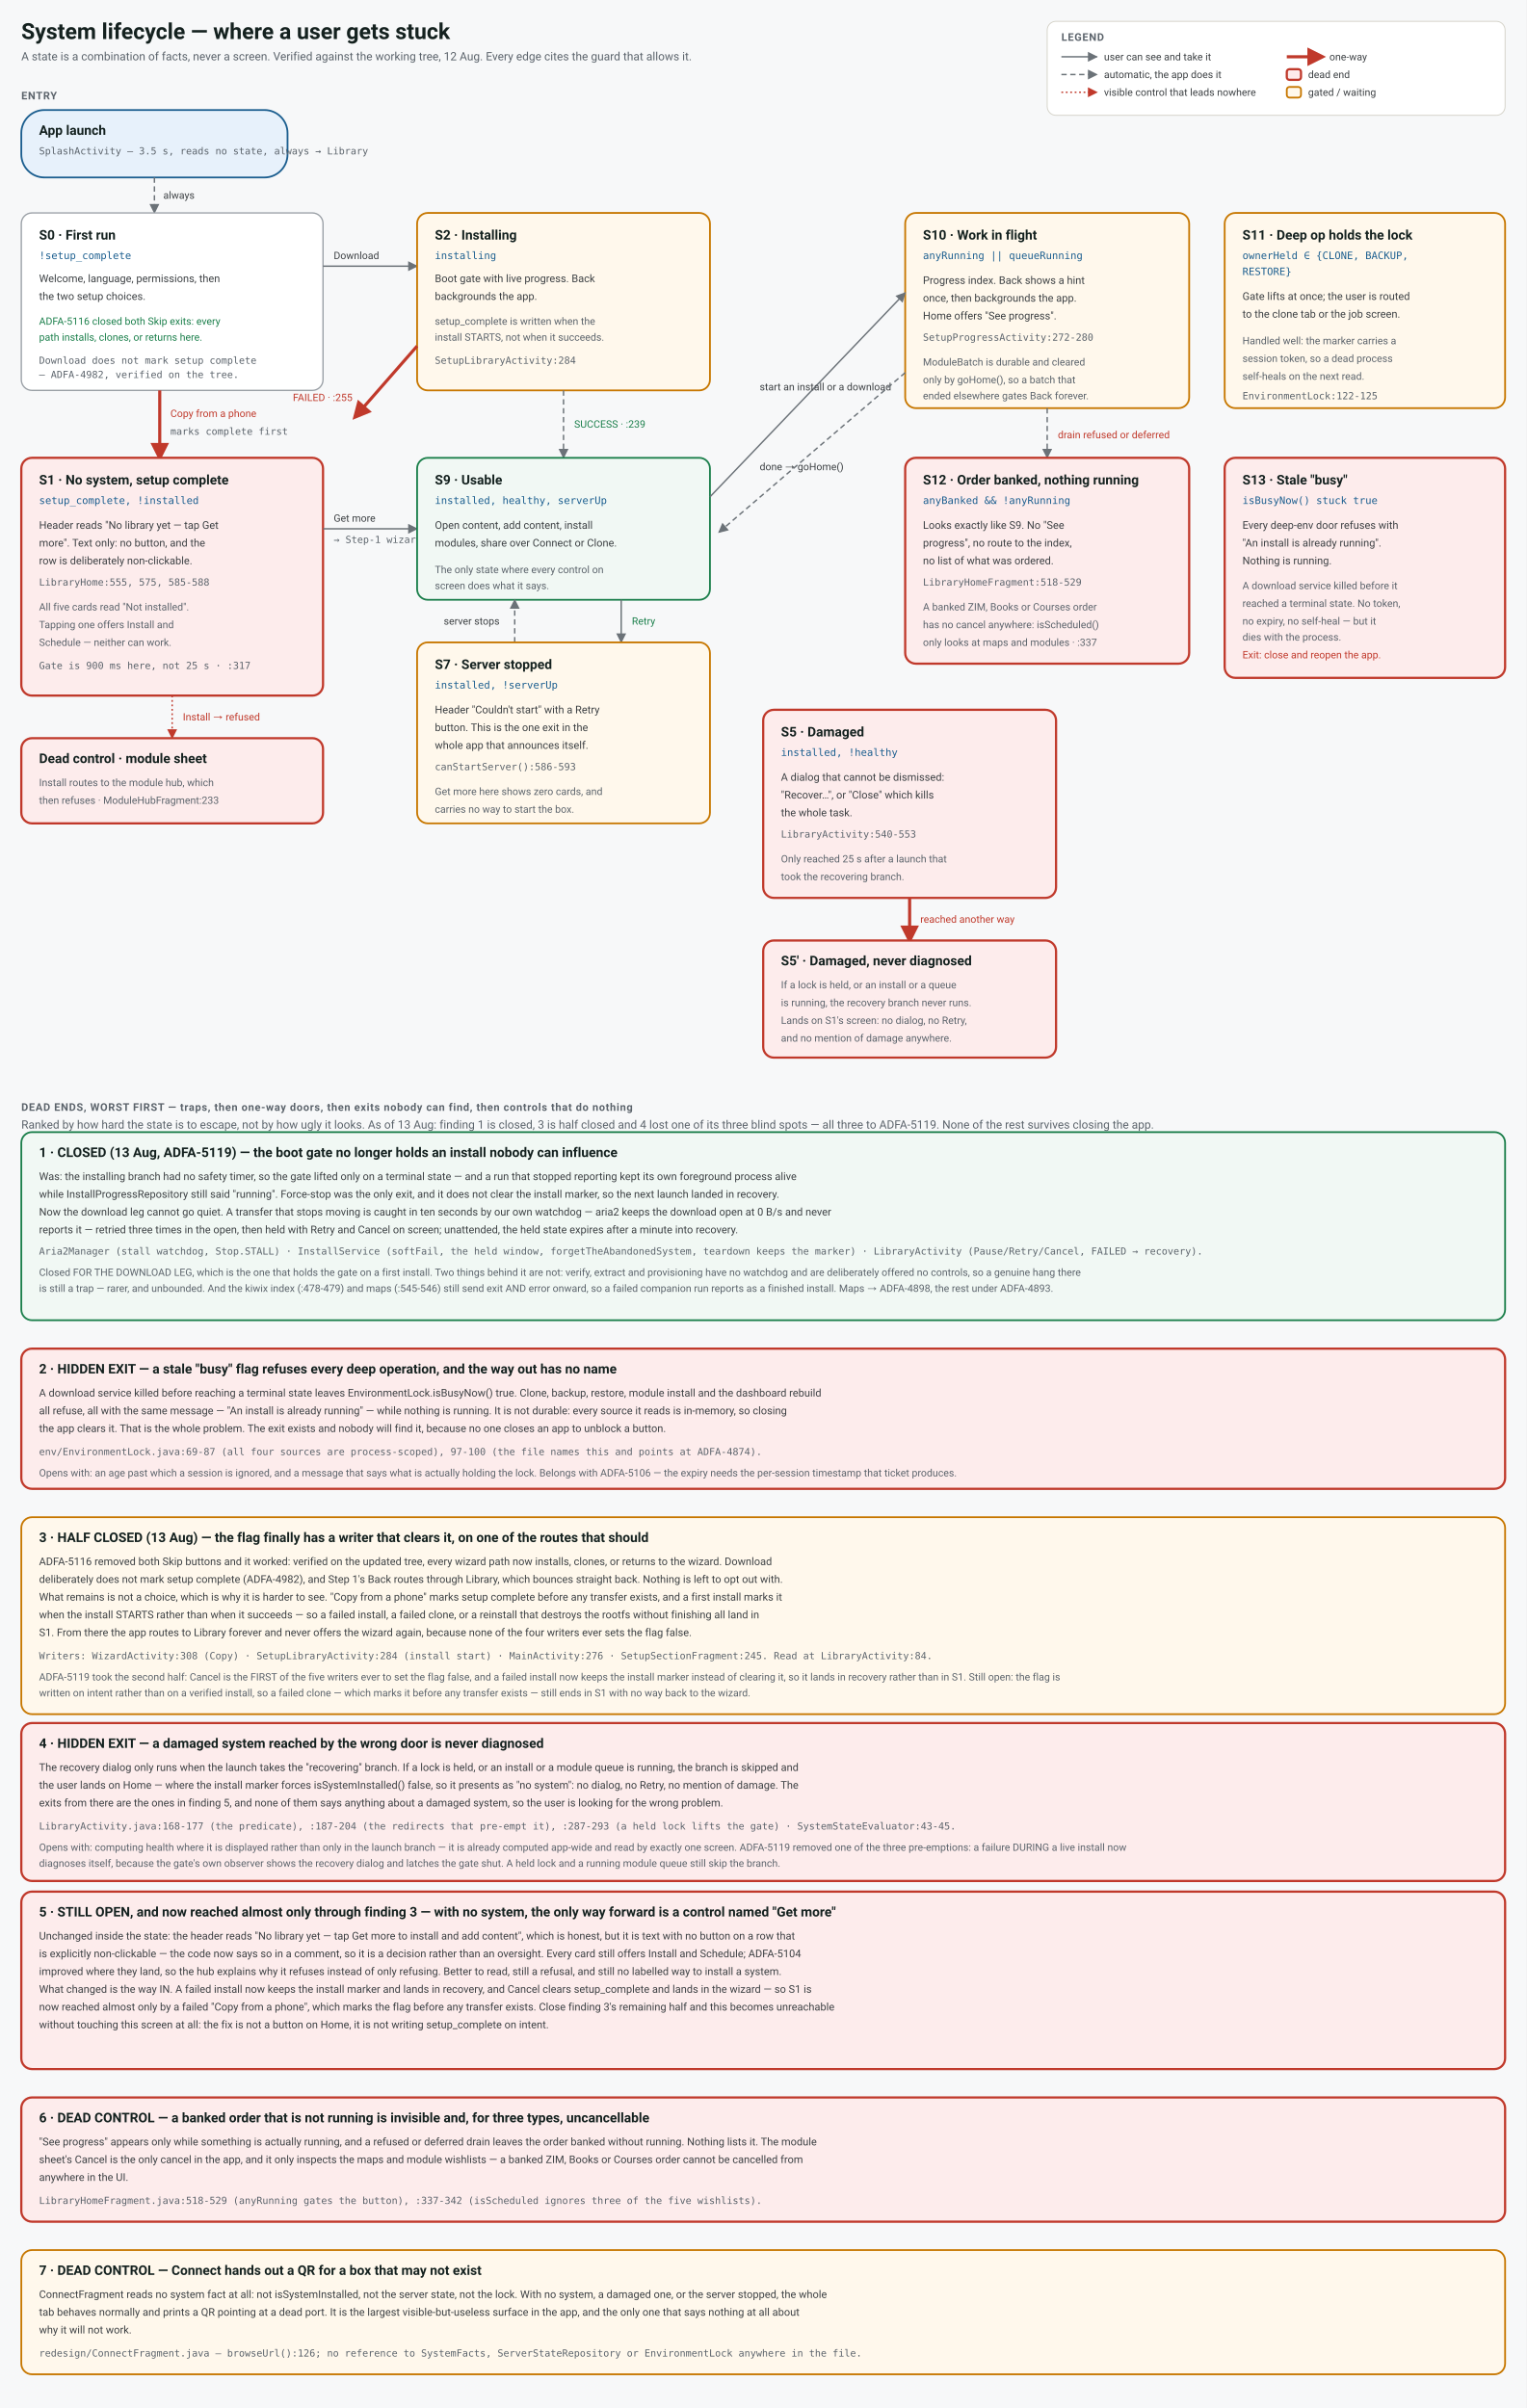
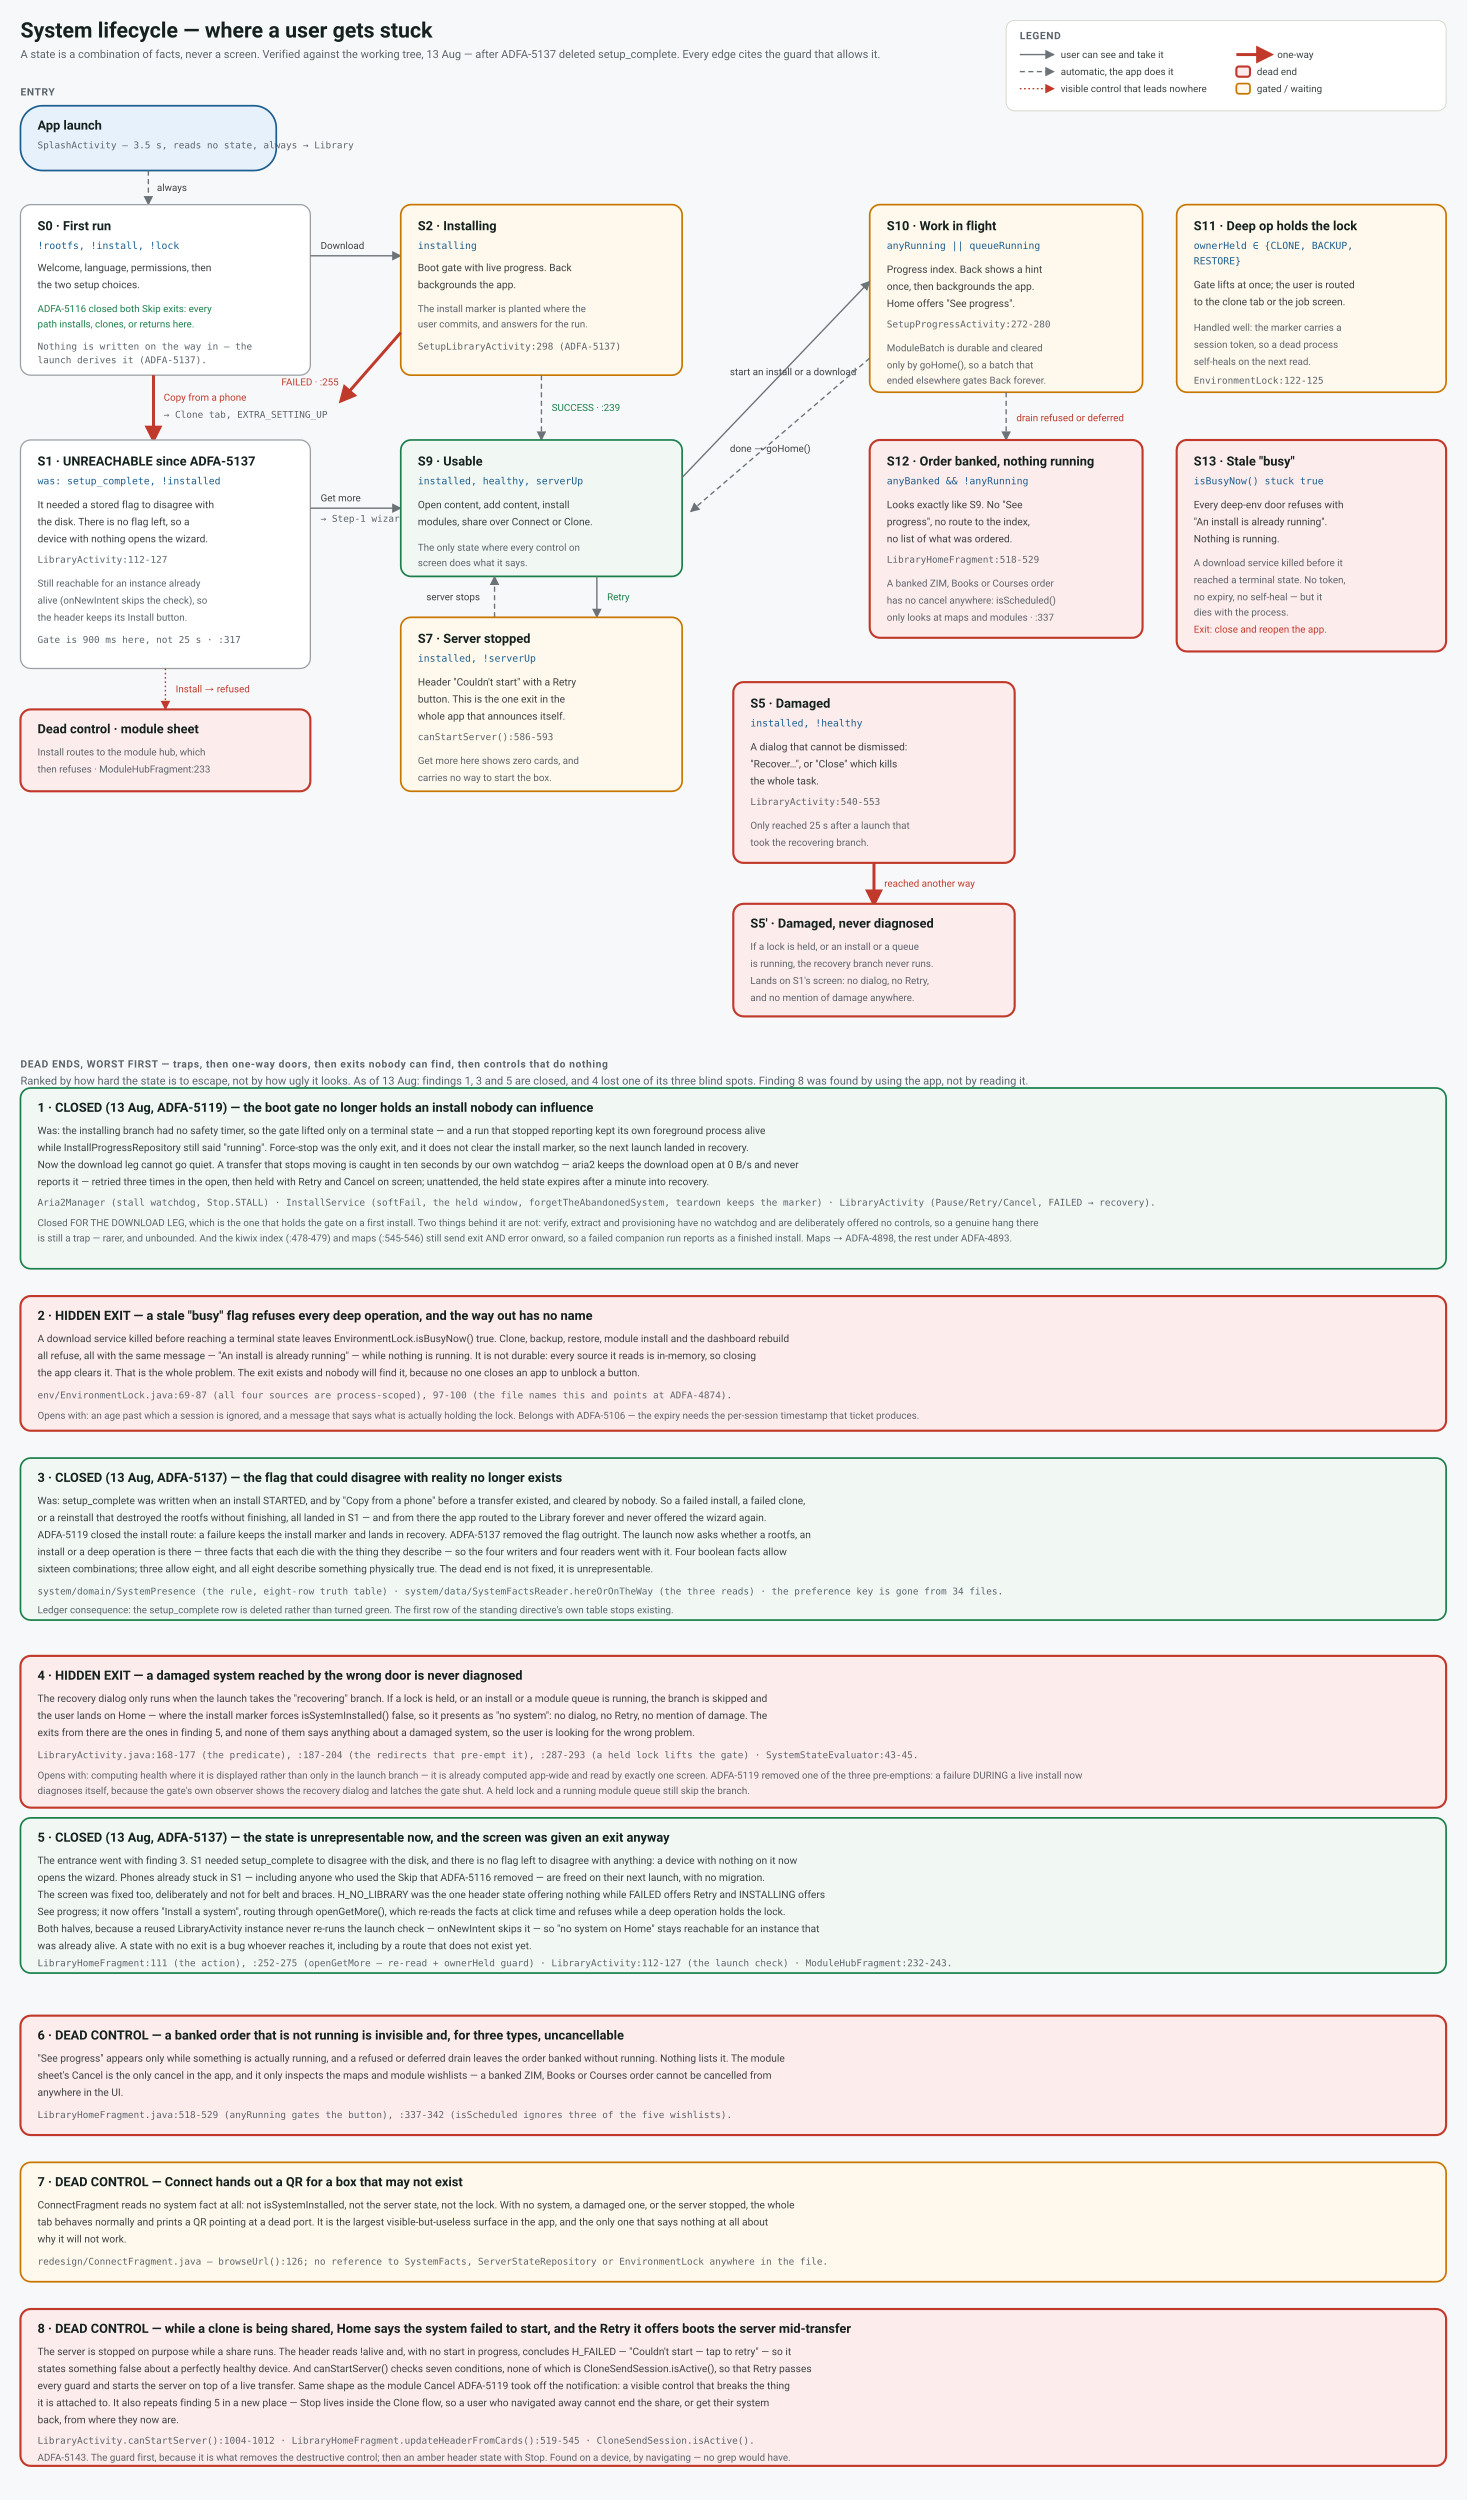
- <svg xmlns="http://www.w3.org/2000/svg" viewBox="0 0 1720 2714" width="1720" height="2714" font-family="Segoe UI, Roboto, Helvetica, Arial, sans-serif">
+ <svg xmlns="http://www.w3.org/2000/svg" viewBox="0 0 1720 2932" width="1720" height="2932" font-family="Segoe UI, Roboto, Helvetica, Arial, sans-serif">
  <style>
  .bg     { fill: #F7F8F9; }
  .st     { fill: #FFFFFF; stroke: #9AA0A6; stroke-width: 1.5; }
  .st-ok  { fill: #F1F8F4; stroke: #1B7F4B; stroke-width: 2; }
  .st-bad { fill: #FDECEC; stroke: #C0392B; stroke-width: 2.5; }
  .st-warn{ fill: #FFF8EC; stroke: #C77700; stroke-width: 2; }
  .entry  { fill: #E7F1FB; stroke: #1B5E8F; stroke-width: 2; }
  .h1     { font-size: 25px; font-weight: 600; fill: #14211F; }
  .h2     { font-size: 15px; font-weight: 600; fill: #14211F; }
  .h3     { font-size: 12px; font-weight: 600; fill: #5B636B; letter-spacing: .06em; }
  .facts  { font-size: 11.5px; fill: #1B5E8F; font-family: Consolas, monospace; }
  .can    { font-size: 12px; fill: #3C4043; }
  .note   { font-size: 11.5px; fill: #5B636B; }
  .code   { font-size: 11px; fill: #5B636B; font-family: Consolas, monospace; }
  .lbl    { font-size: 11.5px; fill: #3C4043; }
  .lblg   { font-size: 11.5px; fill: #1B7F4B; }
  .lblr   { font-size: 11.5px; fill: #C0392B; }
  .sub    { font-size: 13px; fill: #5B636B; }
  .e      { fill: none; stroke: #6B7278; stroke-width: 1.6; }
  .e-auto { fill: none; stroke: #6B7278; stroke-width: 1.6; stroke-dasharray: 6 4; }
  .e-dead { fill: none; stroke: #C0392B; stroke-width: 1.6; stroke-dasharray: 2 3; }
  .e-one  { fill: none; stroke: #C0392B; stroke-width: 3.5; }
</style>
  <defs>
    <marker id="a" viewBox="0 0 10 10" refX="9" refY="5" markerWidth="7" markerHeight="7" orient="auto-start-reverse">
      <path d="M0,0 L10,5 L0,10 z" fill="#6B7278" />
    </marker>
    <marker id="ar" viewBox="0 0 10 10" refX="9" refY="5" markerWidth="7" markerHeight="7" orient="auto-start-reverse">
      <path d="M0,0 L10,5 L0,10 z" fill="#C0392B" />
    </marker>
    <marker id="aw" viewBox="0 0 10 10" refX="8" refY="5" markerWidth="6" markerHeight="6" orient="auto-start-reverse">
      <path d="M0,0 L10,5 L0,10 z" fill="#C0392B" />
    </marker>
  </defs>
-   <rect class="bg" x="0" y="0" width="1720" height="2714" />
+   <rect class="bg" x="0" y="0" width="1720" height="2932" />
  <text class="h1" x="24" y="44">System lifecycle — where a user gets stuck</text>
-   <text class="sub" x="24" y="68">A state is a combination of facts, never a screen. Verified against the working tree, 12 Aug. Every edge cites the guard that allows it.</text>
+   <text class="sub" x="24" y="68">A state is a combination of facts, never a screen. Verified against the working tree, 13 Aug — after ADFA-5137 deleted setup_complete. Every edge cites the guard that allows it.</text>
  <rect x="1180" y="24" width="516" height="106" rx="10" fill="#FFFFFF" stroke="#D3D1C7" />
  <text class="h3" x="1196" y="46">LEGEND</text>
  <line class="e" x1="1196" y1="64" x2="1236" y2="64" marker-end="url(#a)" />
  <text class="lbl" x="1244" y="68">user can see and take it</text>
  <line class="e-auto" x1="1196" y1="84" x2="1236" y2="84" marker-end="url(#a)" />
  <text class="lbl" x="1244" y="88">automatic, the app does it</text>
  <line class="e-dead" x1="1196" y1="104" x2="1236" y2="104" marker-end="url(#ar)" />
  <text class="lbl" x="1244" y="108">visible control that leads nowhere</text>
  <line class="e-one" x1="1450" y1="64" x2="1490" y2="64" marker-end="url(#aw)" />
  <text class="lbl" x="1498" y="68">one-way</text>
  <rect class="st-bad" x="1450" y="78" width="16" height="12" rx="3" />
  <text class="lbl" x="1474" y="88">dead end</text>
  <rect class="st-warn" x="1450" y="98" width="16" height="12" rx="3" />
  <text class="lbl" x="1474" y="108">gated / waiting</text>
  <text class="h3" x="24" y="112">ENTRY</text>
  <rect class="entry" x="24" y="124" width="300" height="76" rx="26" />
  <text class="h2" x="44" y="152">App launch</text>
  <text class="code" x="44" y="174">SplashActivity — 3.5 s, reads no state, always → Library</text>
  <path class="e-auto" d="M174,200 L174,240" marker-end="url(#a)" />
  <text class="lbl" x="184" y="224">always</text>
  <rect class="st" x="24" y="240" width="340" height="200" rx="12" />
  <text class="h2" x="44" y="270">S0 · First run</text>
-   <text class="facts" x="44" y="292">!setup_complete</text>
+   <text class="facts" x="44" y="292">!rootfs, !install, !lock</text>
  <text class="can" x="44" y="318">Welcome, language, permissions, then</text>
  <text class="can" x="44" y="338">the two setup choices.</text>
  <text class="lblg" x="44" y="366">ADFA-5116 closed both Skip exits: every</text>
  <text class="lblg" x="44" y="384">path installs, clones, or returns here.</text>
-   <text class="code" x="44" y="410">Download does not mark setup complete</text>
-   <text class="code" x="44" y="426">— ADFA-4982, verified on the tree.</text>
+   <text class="code" x="44" y="410">Nothing is written on the way in — the</text>
+   <text class="code" x="44" y="426">launch derives it (ADFA-5137).</text>
  <path class="e" d="M364,300 L470,300" marker-end="url(#a)" />
  <text class="lbl" x="376" y="292">Download</text>
  <path class="e-one" d="M180,440 L180,516" marker-end="url(#aw)" />
  <text class="lblr" x="192" y="470">Copy from a phone</text>
-   <text class="code" x="192" y="490">marks complete first</text>
+   <text class="code" x="192" y="490">→ Clone tab, EXTRA_SETTING_UP</text>
  <rect class="st-warn" x="470" y="240" width="330" height="200" rx="12" />
  <text class="h2" x="490" y="270">S2 · Installing</text>
  <text class="facts" x="490" y="292">installing</text>
  <text class="can" x="490" y="318">Boot gate with live progress. Back</text>
  <text class="can" x="490" y="338">backgrounds the app.</text>
-   <text class="note" x="490" y="366">setup_complete is written when the</text>
-   <text class="note" x="490" y="384">install STARTS, not when it succeeds.</text>
-   <text class="code" x="490" y="410">SetupLibraryActivity:284</text>
+   <text class="note" x="490" y="366">The install marker is planted where the</text>
+   <text class="note" x="490" y="384">user commits, and answers for the run.</text>
+   <text class="code" x="490" y="410">SetupLibraryActivity:298 (ADFA-5137)</text>
  <path class="e-auto" d="M635,440 L635,516" marker-end="url(#a)" />
  <text class="lblg" x="647" y="482">SUCCESS · :239</text>
  <path class="e-one" d="M470,390 L400,470" marker-end="url(#aw)" />
  <text class="lblr" x="330" y="452">FAILED · :255</text>
-   <rect class="st-bad" x="24" y="516" width="340" height="268" rx="12" />
-   <text class="h2" x="44" y="546">S1 · No system, setup complete</text>
-   <text class="facts" x="44" y="568">setup_complete, !installed</text>
-   <text class="can" x="44" y="596">Header reads "No library yet — tap Get</text>
-   <text class="can" x="44" y="616">more". Text only: no button, and the</text>
-   <text class="can" x="44" y="636">row is deliberately non-clickable.</text>
-   <text class="code" x="44" y="660">LibraryHome:555, 575, 585-588</text>
-   <text class="note" x="44" y="688">All five cards read "Not installed".</text>
-   <text class="note" x="44" y="708">Tapping one offers Install and</text>
-   <text class="note" x="44" y="728">Schedule — neither can work.</text>
+   <rect class="st" x="24" y="516" width="340" height="268" rx="12" />
+   <text class="h2" x="44" y="546">S1 · UNREACHABLE since ADFA-5137</text>
+   <text class="facts" x="44" y="568">was: setup_complete, !installed</text>
+   <text class="can" x="44" y="596">It needed a stored flag to disagree with</text>
+   <text class="can" x="44" y="616">the disk. There is no flag left, so a</text>
+   <text class="can" x="44" y="636">device with nothing opens the wizard.</text>
+   <text class="code" x="44" y="660">LibraryActivity:112-127</text>
+   <text class="note" x="44" y="688">Still reachable for an instance already</text>
+   <text class="note" x="44" y="708">alive (onNewIntent skips the check), so</text>
+   <text class="note" x="44" y="728">the header keeps its Install button.</text>
  <text class="code" x="44" y="754">Gate is 900 ms here, not 25 s · :317</text>
  <path class="e-dead" d="M194,784 L194,832" marker-end="url(#ar)" />
  <text class="lblr" x="206" y="812">Install → refused</text>
  <rect class="st-bad" x="24" y="832" width="340" height="96" rx="12" />
  <text class="h2" x="44" y="860">Dead control · module sheet</text>
  <text class="note" x="44" y="886">Install routes to the module hub, which</text>
  <text class="note" x="44" y="906">then refuses · ModuleHubFragment:233</text>
  <path class="e" d="M364,596 L470,596" marker-end="url(#a)" />
  <text class="lbl" x="376" y="588">Get more</text>
  <text class="code" x="376" y="612">→ Step-1 wizard :248</text>
  <rect class="st-ok" x="470" y="516" width="330" height="160" rx="12" />
  <text class="h2" x="490" y="546">S9 · Usable</text>
  <text class="facts" x="490" y="568">installed, healthy, serverUp</text>
  <text class="can" x="490" y="596">Open content, add content, install</text>
  <text class="can" x="490" y="616">modules, share over Connect or Clone.</text>
  <text class="note" x="490" y="646">The only state where every control on</text>
  <text class="note" x="490" y="664">screen does what it says.</text>
  <path class="e" d="M700,676 L700,724" marker-end="url(#a)" />
  <text class="lblg" x="712" y="704">Retry</text>
  <path class="e-auto" d="M580,724 L580,676" marker-end="url(#a)" />
  <text class="lbl" x="500" y="704">server stops</text>
  <rect class="st-warn" x="470" y="724" width="330" height="204" rx="12" />
  <text class="h2" x="490" y="754">S7 · Server stopped</text>
  <text class="facts" x="490" y="776">installed, !serverUp</text>
  <text class="can" x="490" y="804">Header "Couldn't start" with a Retry</text>
  <text class="can" x="490" y="824">button. This is the one exit in the</text>
  <text class="can" x="490" y="844">whole app that announces itself.</text>
  <text class="code" x="490" y="868">canStartServer():586-593</text>
  <text class="note" x="490" y="896">Get more here shows zero cards, and</text>
  <text class="note" x="490" y="916">carries no way to start the box.</text>
  <rect class="st-warn" x="1020" y="240" width="320" height="220" rx="12" />
  <text class="h2" x="1040" y="270">S10 · Work in flight</text>
  <text class="facts" x="1040" y="292">anyRunning || queueRunning</text>
  <text class="can" x="1040" y="320">Progress index. Back shows a hint</text>
  <text class="can" x="1040" y="340">once, then backgrounds the app.</text>
  <text class="can" x="1040" y="360">Home offers "See progress".</text>
  <text class="code" x="1040" y="384">SetupProgressActivity:272-280</text>
  <text class="note" x="1040" y="412">ModuleBatch is durable and cleared</text>
  <text class="note" x="1040" y="432">only by goHome(), so a batch that</text>
  <text class="note" x="1040" y="450">ended elsewhere gates Back forever.</text>
  <path class="e" d="M800,560 L1020,330" marker-end="url(#a)" />
  <text class="lbl" x="856" y="440">start an install or a download</text>
  <path class="e-auto" d="M1020,420 L810,600" marker-end="url(#a)" />
  <text class="lbl" x="856" y="530">done → goHome()</text>
  <path class="e-auto" d="M1180,460 L1180,516" marker-end="url(#a)" />
  <text class="lblr" x="1192" y="494">drain refused or deferred</text>
  <rect class="st-bad" x="1020" y="516" width="320" height="232" rx="12" />
  <text class="h2" x="1040" y="546">S12 · Order banked, nothing running</text>
  <text class="facts" x="1040" y="568">anyBanked &amp;&amp; !anyRunning</text>
  <text class="can" x="1040" y="596">Looks exactly like S9. No "See</text>
  <text class="can" x="1040" y="616">progress", no route to the index,</text>
  <text class="can" x="1040" y="636">no list of what was ordered.</text>
  <text class="code" x="1040" y="660">LibraryHomeFragment:518-529</text>
  <text class="note" x="1040" y="688">A banked ZIM, Books or Courses order</text>
  <text class="note" x="1040" y="708">has no cancel anywhere: isScheduled()</text>
  <text class="note" x="1040" y="728">only looks at maps and modules · :337</text>
  <rect class="st-warn" x="1380" y="240" width="316" height="220" rx="12" />
  <text class="h2" x="1400" y="270">S11 · Deep op holds the lock</text>
  <text class="facts" x="1400" y="292">ownerHeld ∈ {CLONE, BACKUP,</text>
  <text class="facts" x="1400" y="310">RESTORE}</text>
  <text class="can" x="1400" y="338">Gate lifts at once; the user is routed</text>
  <text class="can" x="1400" y="358">to the clone tab or the job screen.</text>
  <text class="note" x="1400" y="388">Handled well: the marker carries a</text>
  <text class="note" x="1400" y="408">session token, so a dead process</text>
  <text class="note" x="1400" y="428">self-heals on the next read.</text>
  <text class="code" x="1400" y="450">EnvironmentLock:122-125</text>
  <rect class="st-bad" x="1380" y="516" width="316" height="248" rx="12" />
  <text class="h2" x="1400" y="546">S13 · Stale "busy"</text>
  <text class="facts" x="1400" y="568">isBusyNow() stuck true</text>
  <text class="can" x="1400" y="596">Every deep-env door refuses with</text>
  <text class="can" x="1400" y="616">"An install is already running".</text>
  <text class="can" x="1400" y="636">Nothing is running.</text>
  <text class="note" x="1400" y="664">A download service killed before it</text>
  <text class="note" x="1400" y="684">reached a terminal state. No token,</text>
  <text class="note" x="1400" y="704">no expiry, no self-heal — but it</text>
  <text class="note" x="1400" y="722">dies with the process.</text>
  <text class="lblr" x="1400" y="742">Exit: close and reopen the app.</text>
  <rect class="st-bad" x="860" y="800" width="330" height="212" rx="12" />
  <text class="h2" x="880" y="830">S5 · Damaged</text>
  <text class="facts" x="880" y="852">installed, !healthy</text>
  <text class="can" x="880" y="880">A dialog that cannot be dismissed:</text>
  <text class="can" x="880" y="900">"Recover…", or "Close" which kills</text>
  <text class="can" x="880" y="920">the whole task.</text>
  <text class="code" x="880" y="944">LibraryActivity:540-553</text>
  <text class="note" x="880" y="972">Only reached 25 s after a launch that</text>
  <text class="note" x="880" y="992">took the recovering branch.</text>
  <path class="e-one" d="M1025,1012 L1025,1060" marker-end="url(#aw)" />
  <text class="lblr" x="1037" y="1040">reached another way</text>
  <rect class="st-bad" x="860" y="1060" width="330" height="132" rx="12" />
  <text class="h2" x="880" y="1088">S5′ · Damaged, never diagnosed</text>
  <text class="note" x="880" y="1114">If a lock is held, or an install or a queue</text>
  <text class="note" x="880" y="1134">is running, the recovery branch never runs.</text>
  <text class="note" x="880" y="1154">Lands on S1's screen: no dialog, no Retry,</text>
  <text class="note" x="880" y="1174">and no mention of damage anywhere.</text>
  <text class="h3" x="24" y="1252">DEAD ENDS, WORST FIRST — traps, then one-way doors, then exits nobody can find, then controls that do nothing</text>
-   <text class="sub" x="24" y="1272">Ranked by how hard the state is to escape, not by how ugly it looks. As of 13 Aug: finding 1 is closed, 3 is half closed and 4 lost one of its three blind spots — all three to ADFA-5119. None of the rest survives closing the app.</text>
+   <text class="sub" x="24" y="1272">Ranked by how hard the state is to escape, not by how ugly it looks. As of 13 Aug: findings 1, 3 and 5 are closed, and 4 lost one of its three blind spots. Finding 8 was found by using the app, not by reading it.</text>
  <text class="sub" x="24" y="1292">Findings 1, 2, 3 and 4 are one sentence four times: a fact nobody clears. They are rows in the standing directive's ledger at the top of operation-model-roadmap.svg — fix them there, not here.</text>
  <rect class="st-ok" x="24" y="1276" width="1672" height="212" rx="12" />
  <text class="h2" x="44" y="1304">1 · CLOSED (13 Aug, ADFA-5119) — the boot gate no longer holds an install nobody can influence</text>
  <text class="can" x="44" y="1330">Was: the installing branch had no safety timer, so the gate lifted only on a terminal state — and a run that stopped reporting kept its own foreground process alive</text>
  <text class="can" x="44" y="1350">while InstallProgressRepository still said "running". Force-stop was the only exit, and it does not clear the install marker, so the next launch landed in recovery.</text>
  <text class="can" x="44" y="1370">Now the download leg cannot go quiet. A transfer that stops moving is caught in ten seconds by our own watchdog — aria2 keeps the download open at 0 B/s and never</text>
  <text class="can" x="44" y="1390">reports it — retried three times in the open, then held with Retry and Cancel on screen; unattended, the held state expires after a minute into recovery.</text>
  <text class="code" x="44" y="1414">Aria2Manager (stall watchdog, Stop.STALL) · InstallService (softFail, the held window, forgetTheAbandonedSystem, teardown keeps the marker) · LibraryActivity (Pause/Retry/Cancel, FAILED → recovery).</text>
  <text class="note" x="44" y="1438">Closed FOR THE DOWNLOAD LEG, which is the one that holds the gate on a first install. Two things behind it are not: verify, extract and provisioning have no watchdog and are deliberately offered no controls, so a genuine hang there</text>
  <text class="note" x="44" y="1456">is still a trap — rarer, and unbounded. And the kiwix index (:478-479) and maps (:545-546) still send exit AND error onward, so a failed companion run reports as a finished install. Maps → ADFA-4898, the rest under ADFA-4893.</text>
  <rect class="st-bad" x="24" y="1520" width="1672" height="158" rx="12" />
  <text class="h2" x="44" y="1548">2 · HIDDEN EXIT — a stale "busy" flag refuses every deep operation, and the way out has no name</text>
  <text class="can" x="44" y="1574">A download service killed before reaching a terminal state leaves EnvironmentLock.isBusyNow() true. Clone, backup, restore, module install and the dashboard rebuild</text>
  <text class="can" x="44" y="1594">all refuse, all with the same message — "An install is already running" — while nothing is running. It is not durable: every source it reads is in-memory, so closing</text>
  <text class="can" x="44" y="1614">the app clears it. That is the whole problem. The exit exists and nobody will find it, because no one closes an app to unblock a button.</text>
  <text class="code" x="44" y="1640">env/EnvironmentLock.java:69-87 (all four sources are process-scoped), 97-100 (the file names this and points at ADFA-4874).</text>
  <text class="note" x="44" y="1664">Opens with: an age past which a session is ignored, and a message that says what is actually holding the lock. Belongs with ADFA-5106 — the expiry needs the per-session timestamp that ticket produces.</text>
-   <rect class="st-warn" x="24" y="1710" width="1672" height="222" rx="12" />
-   <text class="h2" x="44" y="1738">3 · HALF CLOSED (13 Aug) — the flag finally has a writer that clears it, on one of the routes that should</text>
-   <text class="can" x="44" y="1764">ADFA-5116 removed both Skip buttons and it worked: verified on the updated tree, every wizard path now installs, clones, or returns to the wizard. Download</text>
-   <text class="can" x="44" y="1784">deliberately does not mark setup complete (ADFA-4982), and Step 1's Back routes through Library, which bounces straight back. Nothing is left to opt out with.</text>
-   <text class="can" x="44" y="1804">What remains is not a choice, which is why it is harder to see. "Copy from a phone" marks setup complete before any transfer exists, and a first install marks it</text>
-   <text class="can" x="44" y="1824">when the install STARTS rather than when it succeeds — so a failed install, a failed clone, or a reinstall that destroys the rootfs without finishing all land in</text>
-   <text class="can" x="44" y="1844">S1. From there the app routes to Library forever and never offers the wizard again, because none of the four writers ever sets the flag false.</text>
-   <text class="code" x="44" y="1870">Writers: WizardActivity:308 (Copy) · SetupLibraryActivity:284 (install start) · MainActivity:276 · SetupSectionFragment:245. Read at LibraryActivity:84.</text>
-   <text class="note" x="44" y="1894">ADFA-5119 took the second half: Cancel is the FIRST of the five writers ever to set the flag false, and a failed install now keeps the install marker instead of clearing it, so it lands in recovery rather than in S1. Still open: the flag is</text>
-   <text class="note" x="44" y="1912">written on intent rather than on a verified install, so a failed clone — which marks it before any transfer exists — still ends in S1 with no way back to the wizard.</text>
+   <rect class="st-ok" x="24" y="1710" width="1672" height="190" rx="12" />
+   <text class="h2" x="44" y="1738">3 · CLOSED (13 Aug, ADFA-5137) — the flag that could disagree with reality no longer exists</text>
+   <text class="can" x="44" y="1764">Was: setup_complete was written when an install STARTED, and by "Copy from a phone" before a transfer existed, and cleared by nobody. So a failed install, a failed clone,</text>
+   <text class="can" x="44" y="1784">or a reinstall that destroyed the rootfs without finishing, all landed in S1 — and from there the app routed to the Library forever and never offered the wizard again.</text>
+   <text class="can" x="44" y="1804">ADFA-5119 closed the install route: a failure keeps the install marker and lands in recovery. ADFA-5137 removed the flag outright. The launch now asks whether a rootfs, an</text>
+   <text class="can" x="44" y="1824">install or a deep operation is there — three facts that each die with the thing they describe — so the four writers and four readers went with it. Four boolean facts allow</text>
+   <text class="can" x="44" y="1844">sixteen combinations; three allow eight, and all eight describe something physically true. The dead end is not fixed, it is unrepresentable.</text>
+   <text class="code" x="44" y="1870">system/domain/SystemPresence (the rule, eight-row truth table) · system/data/SystemFactsReader.hereOrOnTheWay (the three reads) · the preference key is gone from 34 files.</text>
+   <text class="note" x="44" y="1892">Ledger consequence: the setup_complete row is deleted rather than turned green. The first row of the standing directive's own table stops existing.</text>
  <rect class="st-bad" x="24" y="1942" width="1672" height="178" rx="12" />
  <text class="h2" x="44" y="1970">4 · HIDDEN EXIT — a damaged system reached by the wrong door is never diagnosed</text>
  <text class="can" x="44" y="1996">The recovery dialog only runs when the launch takes the "recovering" branch. If a lock is held, or an install or a module queue is running, the branch is skipped and</text>
  <text class="can" x="44" y="2016">the user lands on Home — where the install marker forces isSystemInstalled() false, so it presents as "no system": no dialog, no Retry, no mention of damage. The</text>
  <text class="can" x="44" y="2036">exits from there are the ones in finding 5, and none of them says anything about a damaged system, so the user is looking for the wrong problem.</text>
  <text class="code" x="44" y="2062">LibraryActivity.java:168-177 (the predicate), :187-204 (the redirects that pre-empt it), :287-293 (a held lock lifts the gate) · SystemStateEvaluator:43-45.</text>
  <text class="note" x="44" y="2086">Opens with: computing health where it is displayed rather than only in the launch branch — it is already computed app-wide and read by exactly one screen. ADFA-5119 removed one of the three pre-emptions: a failure DURING a live install now</text>
  <text class="note" x="44" y="2104">diagnoses itself, because the gate's own observer shows the recovery dialog and latches the gate shut. A held lock and a running module queue still skip the branch.</text>
-   <rect class="st-bad" x="24" y="2132" width="1672" height="200" rx="12" />
-   <text class="h2" x="44" y="2160">5 · STILL OPEN, and now reached almost only through finding 3 — with no system, the only way forward is a control named "Get more"</text>
-   <text class="can" x="44" y="2186">Unchanged inside the state: the header reads "No library yet — tap Get more to install and add content", which is honest, but it is text with no button on a row that</text>
-   <text class="can" x="44" y="2206">is explicitly non-clickable — the code now says so in a comment, so it is a decision rather than an oversight. Every card still offers Install and Schedule; ADFA-5104</text>
-   <text class="can" x="44" y="2226">improved where they land, so the hub explains why it refuses instead of only refusing. Better to read, still a refusal, and still no labelled way to install a system.</text>
-   <text class="can" x="44" y="2246">What changed is the way IN. A failed install now keeps the install marker and lands in recovery, and Cancel clears setup_complete and lands in the wizard — so S1 is</text>
-   <text class="can" x="44" y="2266">now reached almost only by a failed "Copy from a phone", which marks the flag before any transfer exists. Close finding 3's remaining half and this becomes unreachable</text>
-   <text class="can" x="44" y="2286">without touching this screen at all: the fix is not a button on Home, it is not writing setup_complete on intent.</text>
-   <text class="code" x="44" y="2372">LibraryHomeFragment.java:515 (!installed → H_NO_LIBRARY, always), :575-590 (no action for it; the row is set non-clickable on purpose) · ModuleHubFragment.java:232-243 (the refusal, now with a reason).</text>
+   <rect class="st-ok" x="24" y="2132" width="1672" height="182" rx="12" />
+   <text class="h2" x="44" y="2160">5 · CLOSED (13 Aug, ADFA-5137) — the state is unrepresentable now, and the screen was given an exit anyway</text>
+   <text class="can" x="44" y="2186">The entrance went with finding 3. S1 needed setup_complete to disagree with the disk, and there is no flag left to disagree with anything: a device with nothing on it now</text>
+   <text class="can" x="44" y="2206">opens the wizard. Phones already stuck in S1 — including anyone who used the Skip that ADFA-5116 removed — are freed on their next launch, with no migration.</text>
+   <text class="can" x="44" y="2226">The screen was fixed too, deliberately and not for belt and braces. H_NO_LIBRARY was the one header state offering nothing while FAILED offers Retry and INSTALLING offers</text>
+   <text class="can" x="44" y="2246">See progress; it now offers "Install a system", routing through openGetMore(), which re-reads the facts at click time and refuses while a deep operation holds the lock.</text>
+   <text class="can" x="44" y="2266">Both halves, because a reused LibraryActivity instance never re-runs the launch check — onNewIntent skips it — so "no system on Home" stays reachable for an instance that</text>
+   <text class="can" x="44" y="2286">was already alive. A state with no exit is a bug whoever reaches it, including by a route that does not exist yet.</text>
+   <text class="code" x="44" y="2306">LibraryHomeFragment:111 (the action), :252-275 (openGetMore — re-read + ownerHeld guard) · LibraryActivity:112-127 (the launch check) · ModuleHubFragment:232-243.</text>
  <rect class="st-bad" x="24" y="2364" width="1672" height="140" rx="12" />
  <text class="h2" x="44" y="2392">6 · DEAD CONTROL — a banked order that is not running is invisible and, for three types, uncancellable</text>
  <text class="can" x="44" y="2418">"See progress" appears only while something is actually running, and a refused or deferred drain leaves the order banked without running. Nothing lists it. The module</text>
  <text class="can" x="44" y="2438">sheet's Cancel is the only cancel in the app, and it only inspects the maps and module wishlists — a banked ZIM, Books or Courses order cannot be cancelled from</text>
  <text class="can" x="44" y="2458">anywhere in the UI.</text>
  <text class="code" x="44" y="2484">LibraryHomeFragment.java:518-529 (anyRunning gates the button), :337-342 (isScheduled ignores three of the five wishlists).</text>
  <rect class="st-warn" x="24" y="2536" width="1672" height="140" rx="12" />
  <text class="h2" x="44" y="2564">7 · DEAD CONTROL — Connect hands out a QR for a box that may not exist</text>
  <text class="can" x="44" y="2590">ConnectFragment reads no system fact at all: not isSystemInstalled, not the server state, not the lock. With no system, a damaged one, or the server stopped, the whole</text>
  <text class="can" x="44" y="2610">tab behaves normally and prints a QR pointing at a dead port. It is the largest visible-but-useless surface in the app, and the only one that says nothing at all about</text>
  <text class="can" x="44" y="2630">why it will not work.</text>
  <text class="code" x="44" y="2656">redesign/ConnectFragment.java — browseUrl():126; no reference to SystemFacts, ServerStateRepository or EnvironmentLock anywhere in the file.</text>
+   <rect class="st-bad" x="24" y="2708" width="1672" height="184" rx="12" />
+   <text class="h2" x="44" y="2736">8 · DEAD CONTROL — while a clone is being shared, Home says the system failed to start, and the Retry it offers boots the server mid-transfer</text>
+   <text class="can" x="44" y="2762">The server is stopped on purpose while a share runs. The header reads !alive and, with no start in progress, concludes H_FAILED — "Couldn't start — tap to retry" — so it</text>
+   <text class="can" x="44" y="2782">states something false about a perfectly healthy device. And canStartServer() checks seven conditions, none of which is CloneSendSession.isActive(), so that Retry passes</text>
+   <text class="can" x="44" y="2802">every guard and starts the server on top of a live transfer. Same shape as the module Cancel ADFA-5119 took off the notification: a visible control that breaks the thing</text>
+   <text class="can" x="44" y="2822">it is attached to. It also repeats finding 5 in a new place — Stop lives inside the Clone flow, so a user who navigated away cannot end the share, or get their system</text>
+   <text class="can" x="44" y="2842">back, from where they now are.</text>
+   <text class="code" x="44" y="2866">LibraryActivity.canStartServer():1004-1012 · LibraryHomeFragment.updateHeaderFromCards():519-545 · CloneSendSession.isActive().</text>
+   <text class="note" x="44" y="2886">ADFA-5143. The guard first, because it is what removes the destructive control; then an amber header state with Stop. Found on a device, by navigating — no grep would have.</text>
</svg>
